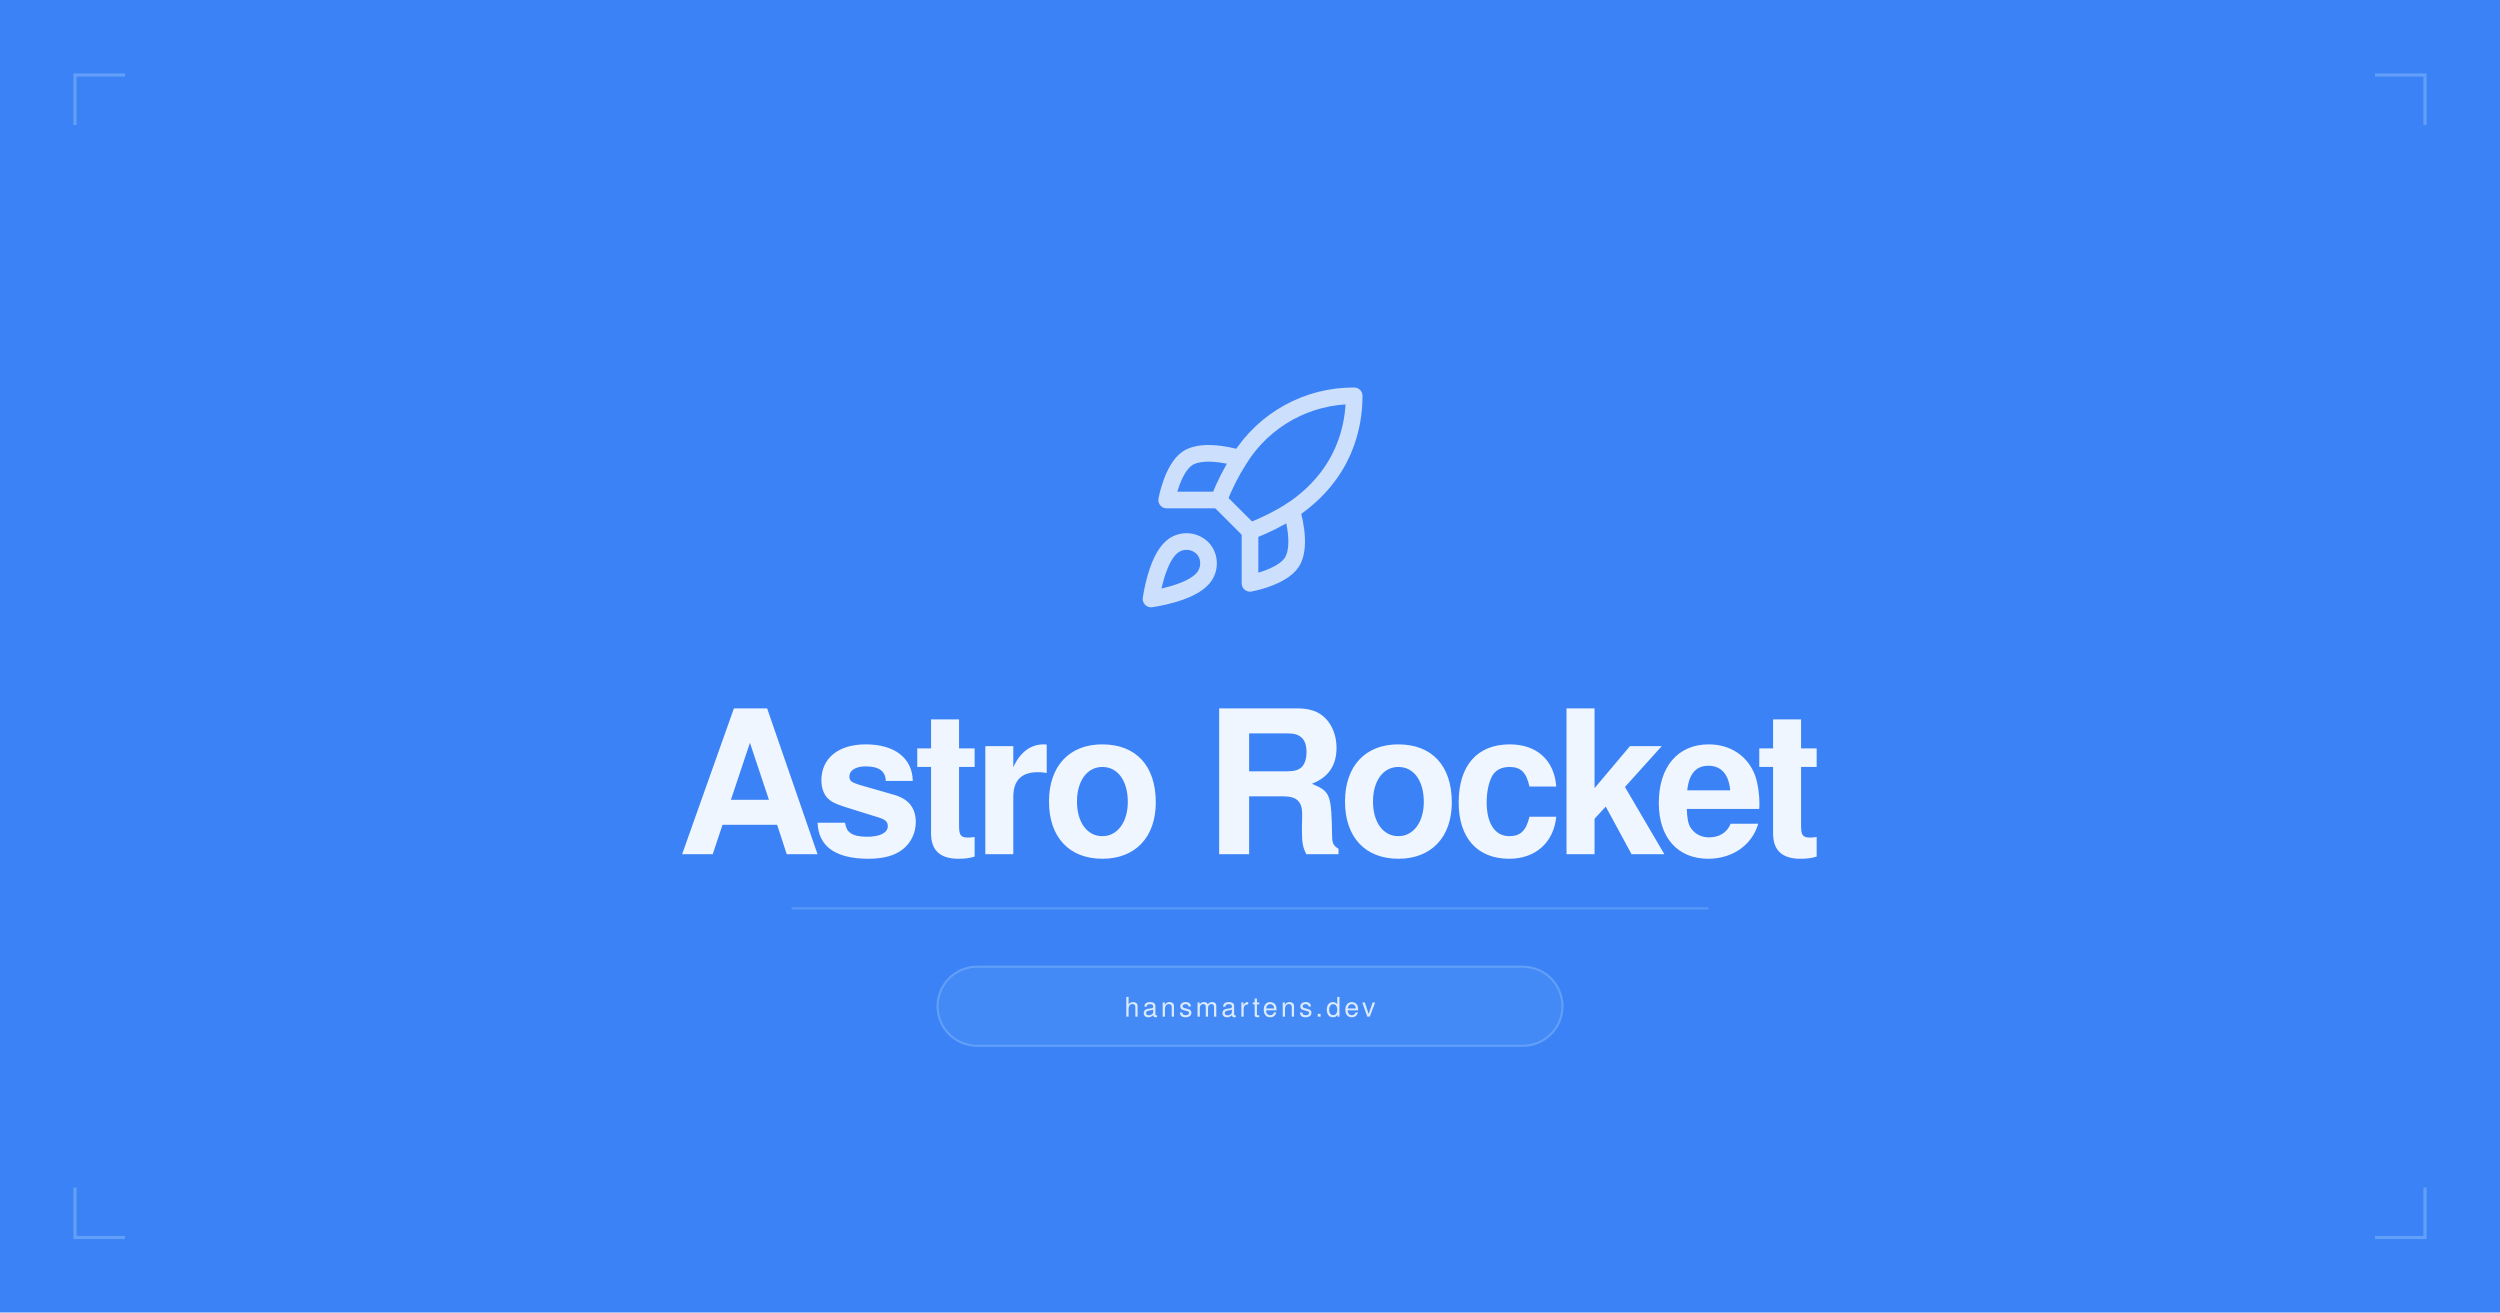
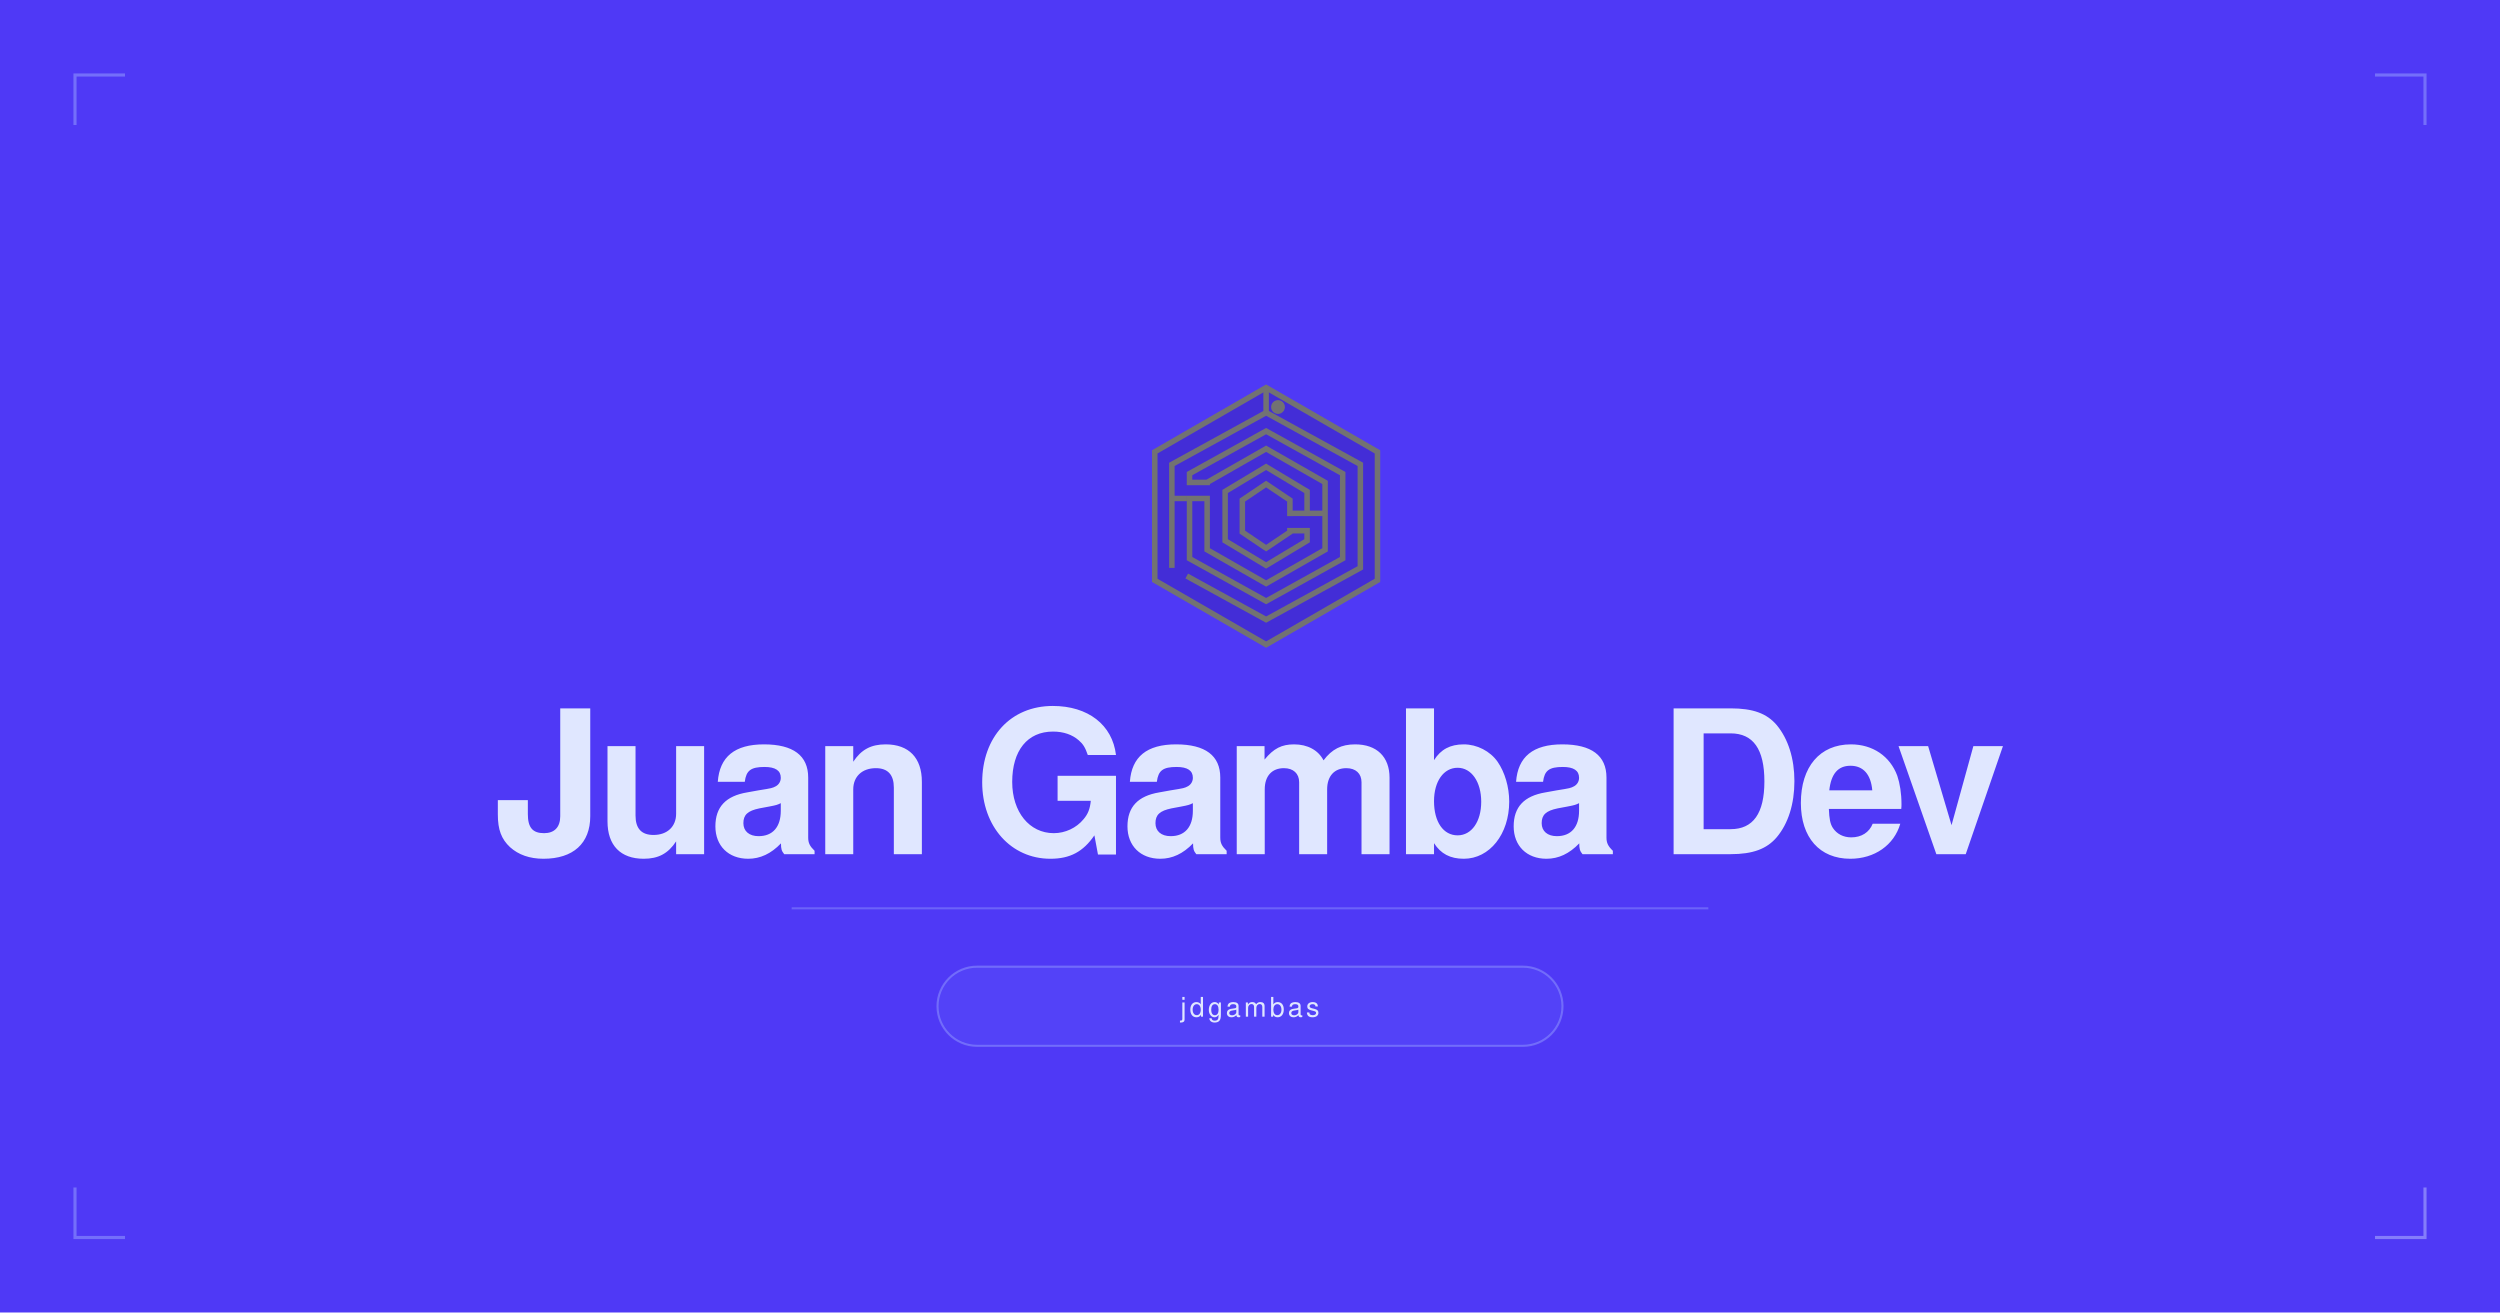
<svg xmlns="http://www.w3.org/2000/svg" width="1200" height="630" viewBox="0 0 1200 630" fill="none">
-   <rect width="1200" height="630" fill="#3b82f6" />
-   <g transform="translate(540, 180) scale(5)" stroke="#dbeafe" stroke-width="1.6" stroke-linecap="round" stroke-linejoin="round" fill="none" opacity="0.9">
-     <path d="M4.5 16.5c-1.5 1.26-2 5-2 5s3.74-.5 5-2c.71-.84.7-2.13-.09-2.91a2.18 2.18 0 0 0-2.91-.09z" />
-     <path d="m12 15-3-3a22 22 0 0 1 2-3.95A12.88 12.88 0 0 1 22 2c0 2.72-.78 7.5-6 11a22.35 22.35 0 0 1-4 2z" />
-     <path d="M9 12H4s.55-3.03 2-4c1.62-1.08 5 0 5 0" />
-     <path d="M12 15v5s3.03-.55 4-2c1.08-1.62 0-5 0-5" />
+   <rect width="1200" height="630" fill="#4f39f6" />
+   <g id="layer1" style="display:inline" transform="translate(540, 180)">
+     <path id="path471" d="m121.18 98.57-53.447 30.837L14.287 98.57V36.897L67.733 6.06l53.447 30.837Z" style="display:inline;fill:#432dd7;fill-opacity:1;stroke:#727272;stroke-width:2.646;stroke-dasharray:none;stroke-opacity:1" />
+     <path id="path12" d="M23.624 59.267h6.01m9.794 0h-7.144m7.144-7.702h-7.202M80.433 66.4h6.363m-6.363 8.344 6.353-.012m-7.639-1.318v2.01l-11.414 7.69-11.414-7.69V60.042l11.414-7.691 11.414 7.691v7.691m8.261 5.676v6.154l-19.675 11.83-19.675-11.83v-23.66l19.675-11.829 19.675 11.83v11.83m-.084-1.333h8.714m-56.61-13.513v-1.323l28.305-16.169 28.305 16.169v32.337L67.733 100.07 39.428 83.902V57.944m-8.456-5.041v-5.57L67.733 26.93l36.762 20.401v40.803l-36.762 20.4-36.76-20.4V57.939m-8.48-10.901v-4.142l45.24-24.837 45.24 24.837V92.57l-45.24 24.837-38.1-20.917m-7.14-3.92V47.038M67.733 6.06v12" style="display:inline;fill:none;fill-opacity:1;stroke:#727272;stroke-width:2.646;stroke-dasharray:none;stroke-opacity:1" />
+     <circle id="circle225" cx="73.443" cy="15.367" r="3.307" style="opacity:1;fill:#727272;fill-opacity:1;fill-rule:nonzero;stroke:none;stroke-width:3.464;stroke-dasharray:none;stroke-opacity:1" />
  </g>
-   <text x="600" y="410" font-size="96" text-anchor="middle" letter-spacing="-4" fill="#eff6ff" font-family="system-ui, -apple-system, 'Segoe UI', Helvetica, Arial, sans-serif" font-weight="800">Astro Rocket</text>
-   <line x1="380" y1="436" x2="820" y2="436" stroke="#93c5fd" stroke-width="1" stroke-opacity="0.35" />
-   <rect x="450" y="464" width="300" height="38" rx="19" fill="#60a5fa" fill-opacity="0.25" stroke="#93c5fd" stroke-opacity="0.4" stroke-width="1" />
-   <text x="600" y="488" font-size="13" text-anchor="middle" letter-spacing="1.5" fill="#dbeafe" font-family="system-ui, -apple-system, 'Segoe UI', Helvetica, Arial, sans-serif">hansmartens.dev</text>
-   <path d="M 36 60 L 36 36 L 60 36" stroke="#93c5fd" stroke-width="1.5" fill="none" stroke-opacity="0.45" />
-   <path d="M 1140 36 L 1164 36 L 1164 60" stroke="#93c5fd" stroke-width="1.5" fill="none" stroke-opacity="0.45" />
-   <path d="M 36 570 L 36 594 L 60 594" stroke="#93c5fd" stroke-width="1.5" fill="none" stroke-opacity="0.45" />
-   <path d="M 1140 594 L 1164 594 L 1164 570" stroke="#93c5fd" stroke-width="1.5" fill="none" stroke-opacity="0.45" />
+   <text x="600" y="410" font-size="96" text-anchor="middle" letter-spacing="-4" fill="#e0e7ff" font-family="system-ui, -apple-system, 'Segoe UI', Helvetica, Arial, sans-serif" font-weight="800">Juan Gamba Dev</text>
+   <line x1="380" y1="436" x2="820" y2="436" stroke="#a3b3ff" stroke-width="1" stroke-opacity="0.35" />
+   <rect x="450" y="464" width="300" height="38" rx="19" fill="#615fff" fill-opacity="0.25" stroke="#a3b3ff" stroke-opacity="0.4" stroke-width="1" />
+   <text x="600" y="488" font-size="13" text-anchor="middle" letter-spacing="1.5" fill="#e0e7ff" font-family="system-ui, -apple-system, 'Segoe UI', Helvetica, Arial, sans-serif">jdgambas</text>
+   <path d="M 36 60 L 36 36 L 60 36" stroke="#a3b3ff" stroke-width="1.5" fill="none" stroke-opacity="0.45" />
+   <path d="M 1140 36 L 1164 36 L 1164 60" stroke="#a3b3ff" stroke-width="1.5" fill="none" stroke-opacity="0.45" />
+   <path d="M 36 570 L 36 594 L 60 594" stroke="#a3b3ff" stroke-width="1.5" fill="none" stroke-opacity="0.45" />
+   <path d="M 1140 594 L 1164 594 L 1164 570" stroke="#c6d2ff" stroke-width="1.5" fill="none" stroke-opacity="0.45" />
</svg>
